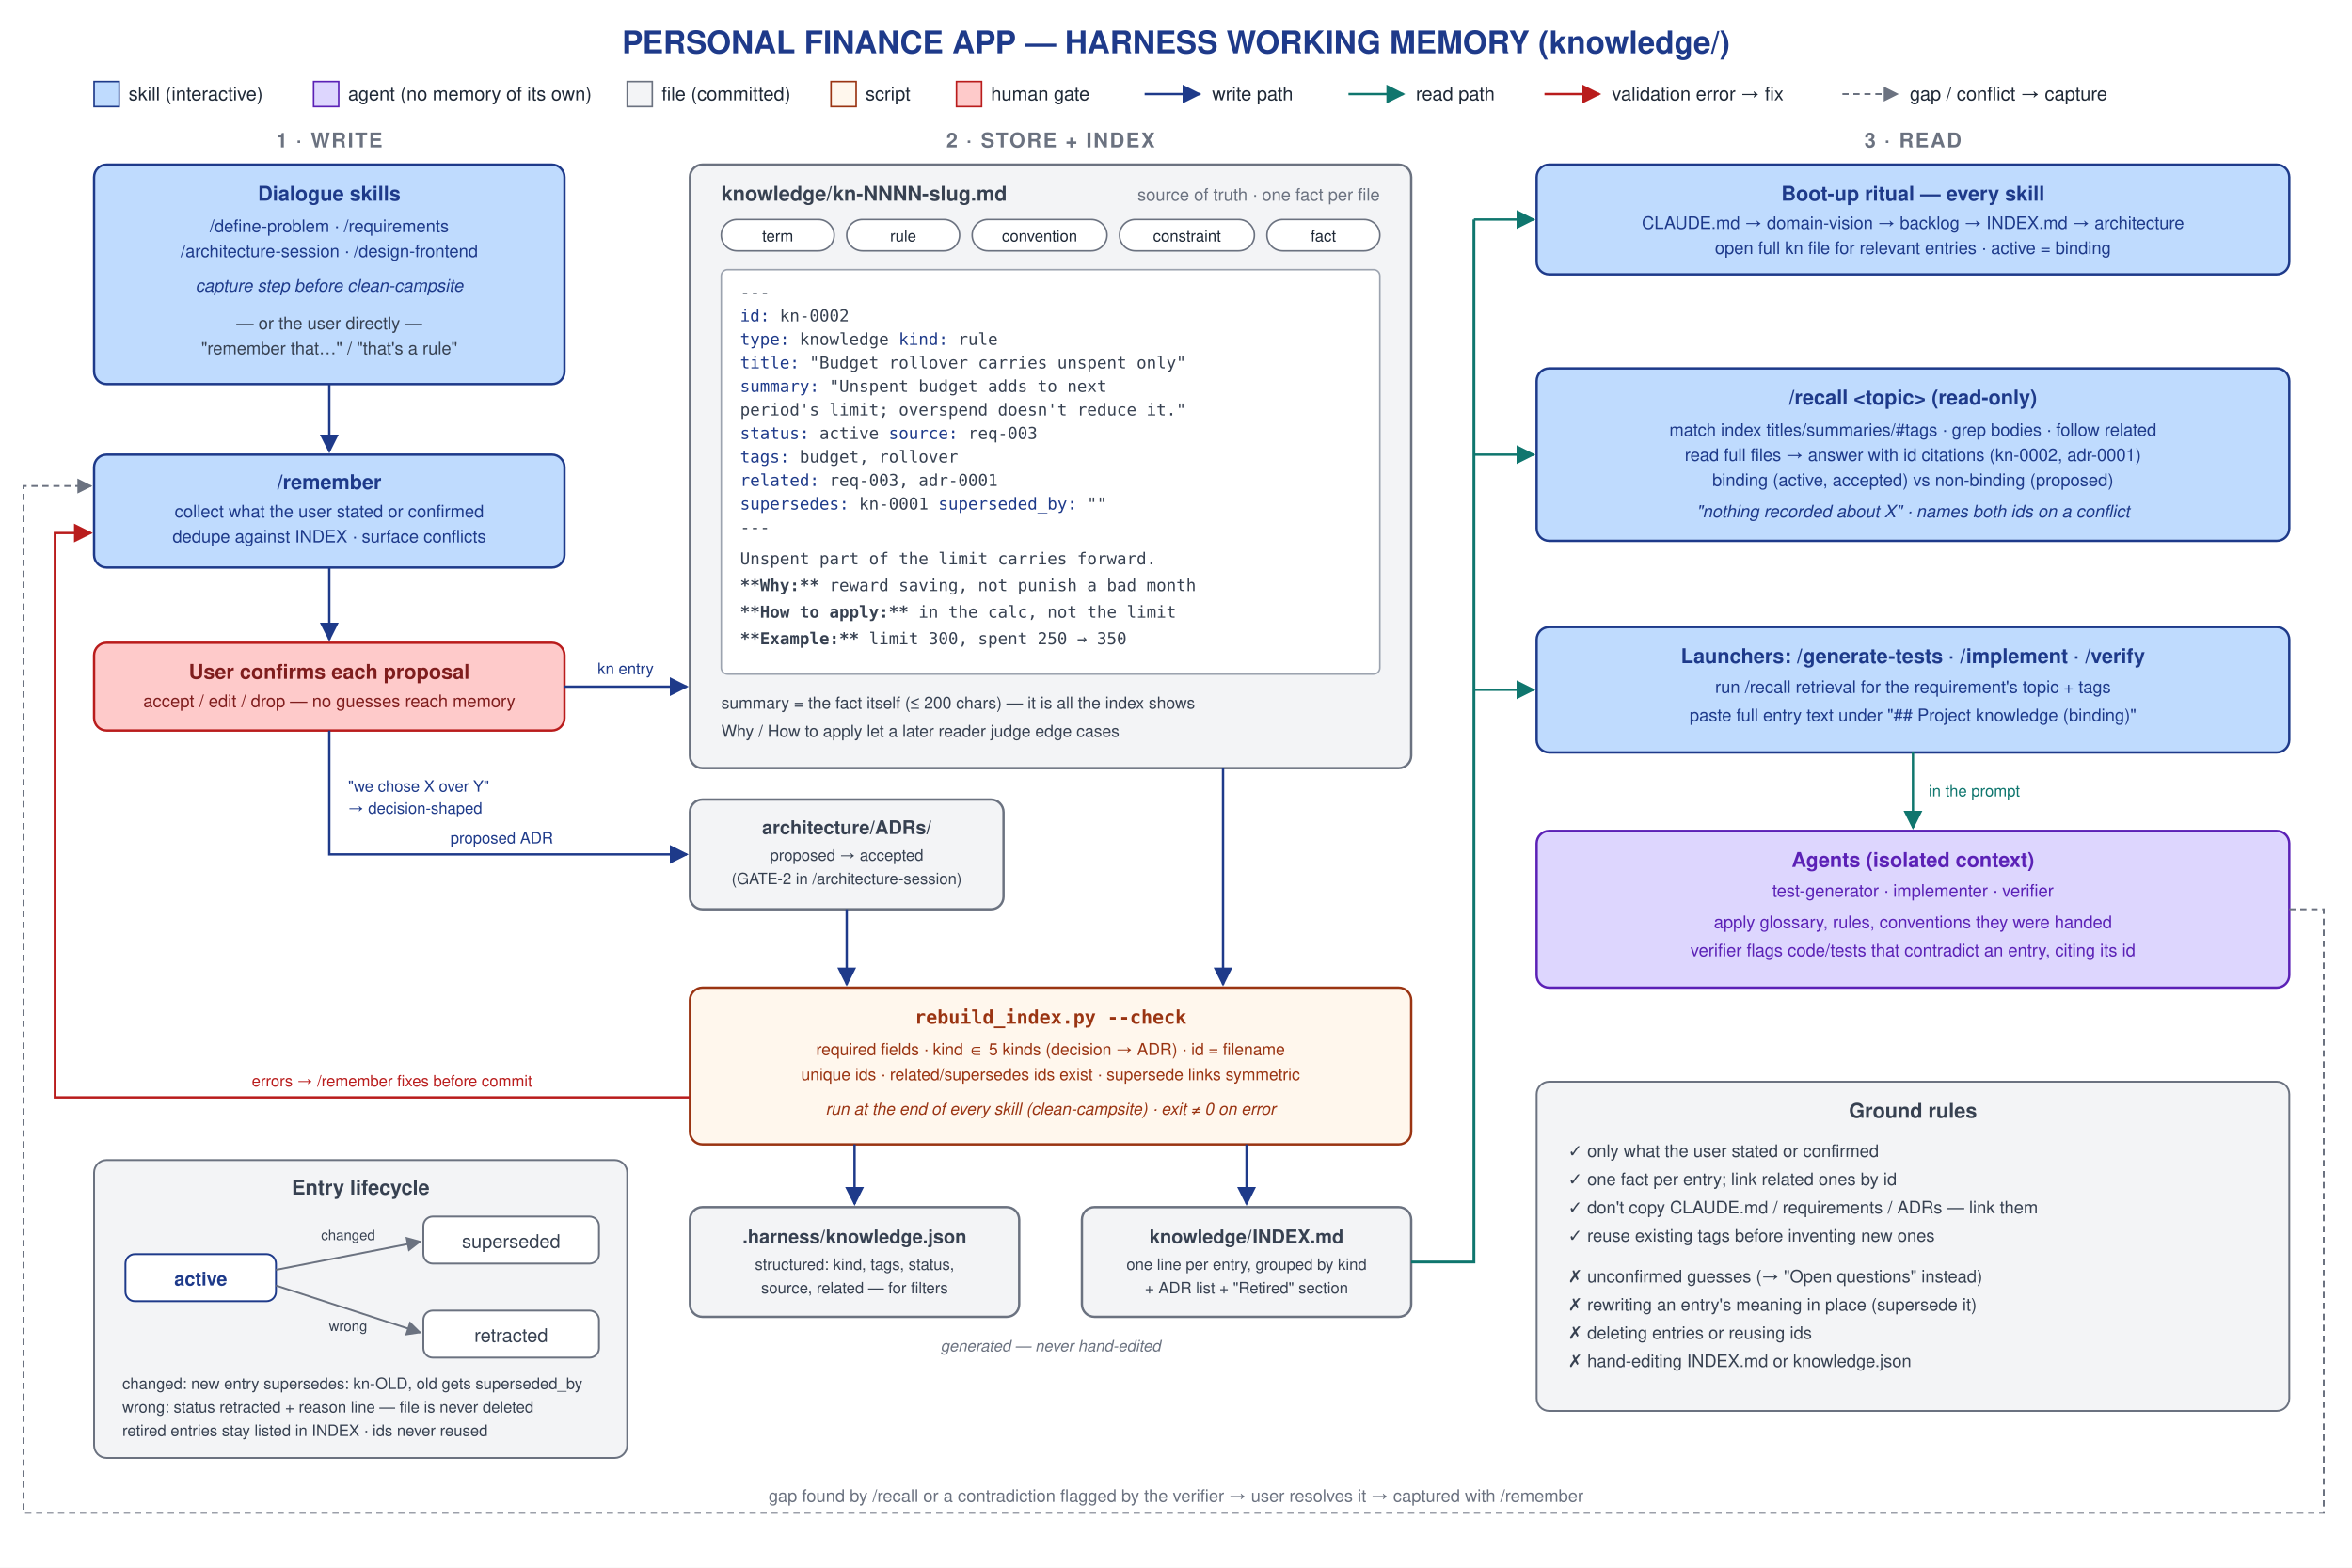
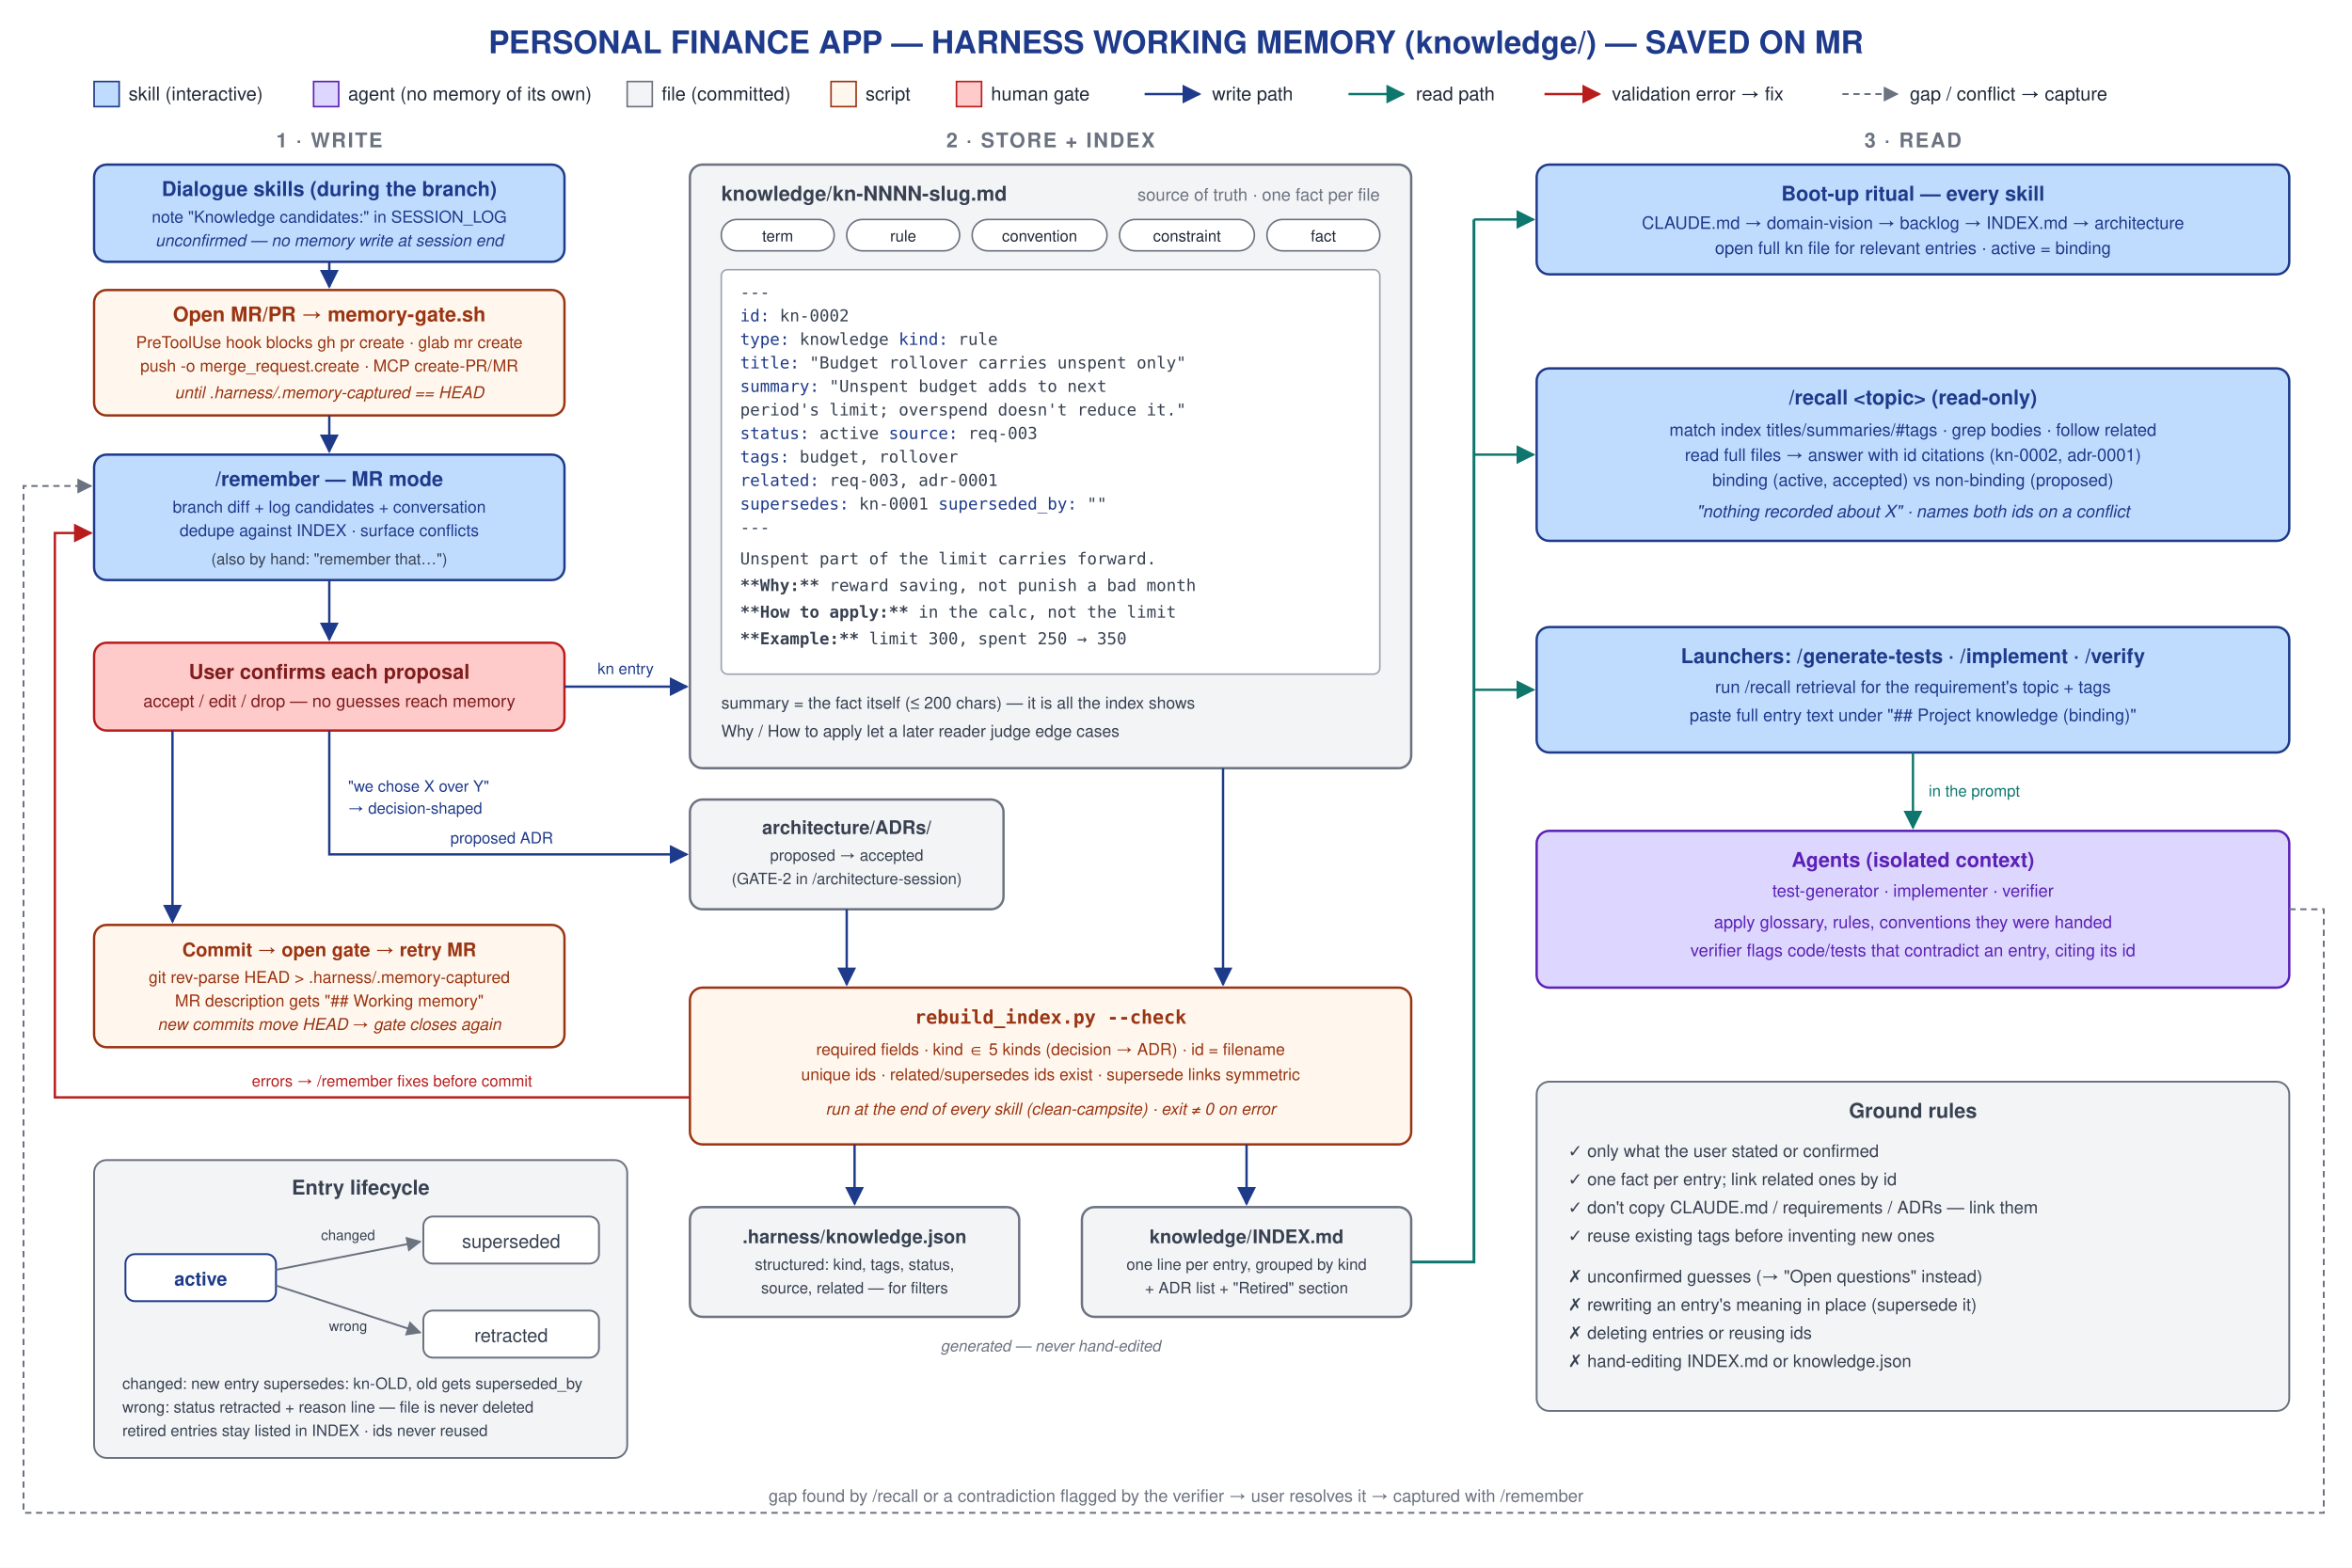
<svg xmlns="http://www.w3.org/2000/svg" viewBox="0 0 1500 1000" font-family="Helvetica, Arial, sans-serif">
  <defs>
    <marker id="arrow" viewBox="0 0 10 10" refX="9" refY="5" markerWidth="8" markerHeight="8" orient="auto-start-reverse">
      <path d="M0,0 L10,5 L0,10 z" fill="#1e3a8a" />
    </marker>
    <marker id="arrowTeal" viewBox="0 0 10 10" refX="9" refY="5" markerWidth="8" markerHeight="8" orient="auto-start-reverse">
      <path d="M0,0 L10,5 L0,10 z" fill="#0f766e" />
    </marker>
    <marker id="arrowRed" viewBox="0 0 10 10" refX="9" refY="5" markerWidth="8" markerHeight="8" orient="auto-start-reverse">
      <path d="M0,0 L10,5 L0,10 z" fill="#b91c1c" />
    </marker>
    <marker id="arrowGray" viewBox="0 0 10 10" refX="9" refY="5" markerWidth="8" markerHeight="8" orient="auto-start-reverse">
      <path d="M0,0 L10,5 L0,10 z" fill="#6b7280" />
    </marker>
  </defs>
  <rect width="1500" height="1000" fill="#ffffff" />
-   <text x="750" y="34" text-anchor="middle" font-size="20" font-weight="bold" fill="#1e3a8a">PERSONAL FINANCE APP — HARNESS WORKING MEMORY (knowledge/)</text>
+   <text x="750" y="34" text-anchor="middle" font-size="20" font-weight="bold" fill="#1e3a8a">PERSONAL FINANCE APP — HARNESS WORKING MEMORY (knowledge/) — SAVED ON MR</text>
  <g font-size="12" fill="#1f2937">
    <rect x="60" y="52" width="16" height="16" fill="#bfdbfe" stroke="#1e3a8a" />
    <text x="82" y="64">skill (interactive)</text>
    <rect x="200" y="52" width="16" height="16" fill="#ddd6fe" stroke="#5b21b6" />
    <text x="222" y="64">agent (no memory of its own)</text>
    <rect x="400" y="52" width="16" height="16" fill="#f3f4f6" stroke="#6b7280" />
    <text x="422" y="64">file (committed)</text>
    <rect x="530" y="52" width="16" height="16" fill="#fff7ed" stroke="#9a3412" />
    <text x="552" y="64">script</text>
    <rect x="610" y="52" width="16" height="16" fill="#fecaca" stroke="#b91c1c" />
    <text x="632" y="64">human gate</text>
    <line x1="730" y1="60" x2="765" y2="60" stroke="#1e3a8a" stroke-width="1.5" marker-end="url(#arrow)" />
    <text x="773" y="64">write path</text>
    <line x1="860" y1="60" x2="895" y2="60" stroke="#0f766e" stroke-width="1.5" marker-end="url(#arrowTeal)" />
    <text x="903" y="64">read path</text>
    <line x1="985" y1="60" x2="1020" y2="60" stroke="#b91c1c" stroke-width="1.5" marker-end="url(#arrowRed)" />
    <text x="1028" y="64">validation error → fix</text>
    <line x1="1175" y1="60" x2="1210" y2="60" stroke="#6b7280" stroke-width="1.2" stroke-dasharray="4,3" marker-end="url(#arrowGray)" />
    <text x="1218" y="64">gap / conflict → capture</text>
  </g>
  <g font-size="13" font-weight="bold" fill="#6b7280" letter-spacing="1">
    <text x="210" y="94" text-anchor="middle">1 · WRITE</text>
    <text x="670" y="94" text-anchor="middle">2 · STORE + INDEX</text>
    <text x="1220" y="94" text-anchor="middle">3 · READ</text>
  </g>
-   <rect x="60" y="105" width="300" height="140" rx="8" fill="#bfdbfe" stroke="#1e3a8a" stroke-width="1.5" />
-   <text x="210" y="128" text-anchor="middle" font-size="13" font-weight="bold" fill="#1e3a8a">Dialogue skills</text>
-   <g font-size="11" fill="#1e3a8a" text-anchor="middle">
-     <text x="210" y="148">/define-problem · /requirements</text>
-     <text x="210" y="164">/architecture-session · /design-frontend</text>
-     <text x="210" y="186" font-style="italic">capture step before clean-campsite</text>
-     <text x="210" y="210" fill="#374151">— or the user directly —</text>
-     <text x="210" y="226" fill="#374151">"remember that…" / "that's a rule"</text>
-   </g>
-   <line x1="210" y1="245" x2="210" y2="288" stroke="#1e3a8a" stroke-width="1.5" marker-end="url(#arrow)" />
-   <rect x="60" y="290" width="300" height="72" rx="8" fill="#bfdbfe" stroke="#1e3a8a" stroke-width="1.5" />
-   <text x="210" y="312" text-anchor="middle" font-size="13" font-weight="bold" fill="#1e3a8a">/remember</text>
-   <text x="210" y="330" text-anchor="middle" font-size="11" fill="#1e3a8a">collect what the user stated or confirmed</text>
-   <text x="210" y="346" text-anchor="middle" font-size="11" fill="#1e3a8a">dedupe against INDEX · surface conflicts</text>
-   <line x1="210" y1="362" x2="210" y2="408" stroke="#1e3a8a" stroke-width="1.5" marker-end="url(#arrow)" />
+   <rect x="60" y="105" width="300" height="62" rx="8" fill="#bfdbfe" stroke="#1e3a8a" stroke-width="1.5" />
+   <text x="210" y="125" text-anchor="middle" font-size="13" font-weight="bold" fill="#1e3a8a">Dialogue skills (during the branch)</text>
+   <text x="210" y="142" text-anchor="middle" font-size="10.5" fill="#1e3a8a">note "Knowledge candidates:" in SESSION_LOG</text>
+   <text x="210" y="157" text-anchor="middle" font-size="10.5" font-style="italic" fill="#1e3a8a">unconfirmed — no memory write at session end</text>
+   <line x1="210" y1="167" x2="210" y2="183" stroke="#1e3a8a" stroke-width="1.5" marker-end="url(#arrow)" />
+   <rect x="60" y="185" width="300" height="80" rx="8" fill="#fff7ed" stroke="#9a3412" stroke-width="1.5" />
+   <text x="210" y="205" text-anchor="middle" font-size="13" font-weight="bold" fill="#9a3412">Open MR/PR → memory-gate.sh</text>
+   <g font-size="10.5" fill="#9a3412" text-anchor="middle">
+     <text x="210" y="222">PreToolUse hook blocks gh pr create · glab mr create</text>
+     <text x="210" y="237">push -o merge_request.create · MCP create-PR/MR</text>
+     <text x="210" y="254" font-style="italic">until .harness/.memory-captured == HEAD</text>
+   </g>
+   <line x1="210" y1="265" x2="210" y2="288" stroke="#1e3a8a" stroke-width="1.5" marker-end="url(#arrow)" />
+   <rect x="60" y="290" width="300" height="80" rx="8" fill="#bfdbfe" stroke="#1e3a8a" stroke-width="1.5" />
+   <text x="210" y="310" text-anchor="middle" font-size="13" font-weight="bold" fill="#1e3a8a">/remember — MR mode</text>
+   <text x="210" y="327" text-anchor="middle" font-size="10.5" fill="#1e3a8a">branch diff + log candidates + conversation</text>
+   <text x="210" y="342" text-anchor="middle" font-size="10.5" fill="#1e3a8a">dedupe against INDEX · surface conflicts</text>
+   <text x="210" y="360" text-anchor="middle" font-size="10" fill="#374151">(also by hand: "remember that…")</text>
+   <line x1="210" y1="370" x2="210" y2="408" stroke="#1e3a8a" stroke-width="1.5" marker-end="url(#arrow)" />
  <rect x="60" y="410" width="300" height="56" rx="8" fill="#fecaca" stroke="#b91c1c" stroke-width="1.5" />
  <text x="210" y="433" text-anchor="middle" font-size="13" font-weight="bold" fill="#7f1d1d">User confirms each proposal</text>
  <text x="210" y="451" text-anchor="middle" font-size="11" fill="#7f1d1d">accept / edit / drop — no guesses reach memory</text>
  <line x1="360" y1="438" x2="438" y2="438" stroke="#1e3a8a" stroke-width="1.5" marker-end="url(#arrow)" />
  <text x="399" y="430" text-anchor="middle" font-size="10" fill="#1e3a8a">kn entry</text>
  <path d="M210,466 L210,545 L438,545" fill="none" stroke="#1e3a8a" stroke-width="1.5" marker-end="url(#arrow)" />
  <text x="222" y="505" font-size="10" fill="#1e3a8a">"we chose X over Y"</text>
  <text x="222" y="519" font-size="10" fill="#1e3a8a">→ decision-shaped</text>
  <text x="320" y="538" text-anchor="middle" font-size="10" fill="#1e3a8a">proposed ADR</text>
+   <line x1="110" y1="466" x2="110" y2="588" stroke="#1e3a8a" stroke-width="1.5" marker-end="url(#arrow)" />
+   <rect x="60" y="590" width="300" height="78" rx="8" fill="#fff7ed" stroke="#9a3412" stroke-width="1.5" />
+   <text x="210" y="610" text-anchor="middle" font-size="12" font-weight="bold" fill="#9a3412">Commit → open gate → retry MR</text>
+   <g font-size="10.5" fill="#9a3412" text-anchor="middle">
+     <text x="210" y="627">git rev-parse HEAD &gt; .harness/.memory-captured</text>
+     <text x="210" y="642">MR description gets "## Working memory"</text>
+     <text x="210" y="657" font-style="italic">new commits move HEAD → gate closes again</text>
+   </g>
  <rect x="60" y="740" width="340" height="190" rx="8" fill="#f3f4f6" stroke="#6b7280" stroke-width="1.2" />
  <text x="230" y="762" text-anchor="middle" font-size="13" font-weight="bold" fill="#374151">Entry lifecycle</text>
  <rect x="80" y="800" width="96" height="30" rx="6" fill="#ffffff" stroke="#1e3a8a" stroke-width="1.2" />
  <text x="128" y="820" text-anchor="middle" font-size="12" font-weight="bold" fill="#1e3a8a">active</text>
  <rect x="270" y="776" width="112" height="30" rx="6" fill="#ffffff" stroke="#6b7280" stroke-width="1.2" />
  <text x="326" y="796" text-anchor="middle" font-size="12" fill="#374151">superseded</text>
  <rect x="270" y="836" width="112" height="30" rx="6" fill="#ffffff" stroke="#6b7280" stroke-width="1.2" />
  <text x="326" y="856" text-anchor="middle" font-size="12" fill="#374151">retracted</text>
  <line x1="176" y1="810" x2="268" y2="792" stroke="#6b7280" stroke-width="1.2" marker-end="url(#arrowGray)" />
  <line x1="176" y1="820" x2="268" y2="850" stroke="#6b7280" stroke-width="1.2" marker-end="url(#arrowGray)" />
  <text x="222" y="791" text-anchor="middle" font-size="9" fill="#374151">changed</text>
  <text x="222" y="849" text-anchor="middle" font-size="9" fill="#374151">wrong</text>
  <g font-size="10" fill="#374151">
    <text x="78" y="886">changed: new entry supersedes: kn-OLD, old gets superseded_by</text>
    <text x="78" y="901">wrong: status retracted + reason line — file is never deleted</text>
    <text x="78" y="916">retired entries stay listed in INDEX · ids never reused</text>
  </g>
  <rect x="440" y="105" width="460" height="385" rx="8" fill="#f3f4f6" stroke="#6b7280" stroke-width="1.5" />
  <text x="460" y="128" font-size="13" font-weight="bold" fill="#374151">knowledge/kn-NNNN-slug.md</text>
  <text x="880" y="128" text-anchor="end" font-size="11" fill="#6b7280">source of truth · one fact per file</text>
  <g font-size="10" text-anchor="middle" fill="#1f2937">
    <rect x="460" y="140" width="72" height="20" rx="10" fill="#ffffff" stroke="#6b7280" />
    <text x="496" y="154">term</text>
    <rect x="540" y="140" width="72" height="20" rx="10" fill="#ffffff" stroke="#6b7280" />
    <text x="576" y="154">rule</text>
    <rect x="620" y="140" width="86" height="20" rx="10" fill="#ffffff" stroke="#6b7280" />
    <text x="663" y="154">convention</text>
    <rect x="714" y="140" width="86" height="20" rx="10" fill="#ffffff" stroke="#6b7280" />
    <text x="757" y="154">constraint</text>
    <rect x="808" y="140" width="72" height="20" rx="10" fill="#ffffff" stroke="#6b7280" />
    <text x="844" y="154">fact</text>
  </g>
  <rect x="460" y="172" width="420" height="258" rx="4" fill="#ffffff" stroke="#9ca3af" />
  <g font-family="Menlo, Consolas, monospace" font-size="10.5" fill="#374151">
    <text x="472" y="190">---</text>
    <text x="472" y="205">
      <tspan fill="#1e3a8a">id:</tspan> kn-0002</text>
    <text x="472" y="220">
      <tspan fill="#1e3a8a">type:</tspan> knowledge   <tspan fill="#1e3a8a">kind:</tspan> rule</text>
    <text x="472" y="235">
      <tspan fill="#1e3a8a">title:</tspan> "Budget rollover carries unspent only"</text>
    <text x="472" y="250">
      <tspan fill="#1e3a8a">summary:</tspan> "Unspent budget adds to next</text>
    <text x="472" y="265">  period's limit; overspend doesn't reduce it."</text>
    <text x="472" y="280">
      <tspan fill="#1e3a8a">status:</tspan> active   <tspan fill="#1e3a8a">source:</tspan> req-003</text>
    <text x="472" y="295">
      <tspan fill="#1e3a8a">tags:</tspan> budget, rollover</text>
    <text x="472" y="310">
      <tspan fill="#1e3a8a">related:</tspan> req-003, adr-0001</text>
    <text x="472" y="325">
      <tspan fill="#1e3a8a">supersedes:</tspan> kn-0001   <tspan fill="#1e3a8a">superseded_by:</tspan> ""</text>
    <text x="472" y="340">---</text>
    <text x="472" y="360">Unspent part of the limit carries forward.</text>
    <text x="472" y="377">
      <tspan font-weight="bold">**Why:**</tspan> reward saving, not punish a bad month</text>
    <text x="472" y="394">
      <tspan font-weight="bold">**How to apply:**</tspan> in the calc, not the limit</text>
    <text x="472" y="411">
      <tspan font-weight="bold">**Example:**</tspan> limit 300, spent 250 → 350</text>
  </g>
  <g font-size="10.5" fill="#374151">
    <text x="460" y="452">summary = the fact itself (≤ 200 chars) — it is all the index shows</text>
    <text x="460" y="470">Why / How to apply let a later reader judge edge cases</text>
  </g>
  <rect x="440" y="510" width="200" height="70" rx="8" fill="#f3f4f6" stroke="#6b7280" stroke-width="1.5" />
  <text x="540" y="532" text-anchor="middle" font-size="12" font-weight="bold" fill="#374151">architecture/ADRs/</text>
  <text x="540" y="549" text-anchor="middle" font-size="10" fill="#374151">proposed → accepted</text>
  <text x="540" y="564" text-anchor="middle" font-size="10" fill="#374151">(GATE-2 in /architecture-session)</text>
  <line x1="540" y1="580" x2="540" y2="628" stroke="#1e3a8a" stroke-width="1.5" marker-end="url(#arrow)" />
  <line x1="780" y1="490" x2="780" y2="628" stroke="#1e3a8a" stroke-width="1.5" marker-end="url(#arrow)" />
  <rect x="440" y="630" width="460" height="100" rx="8" fill="#fff7ed" stroke="#9a3412" stroke-width="1.5" />
  <text x="670" y="653" text-anchor="middle" font-family="Menlo, Consolas, monospace" font-size="12" font-weight="bold" fill="#9a3412">rebuild_index.py --check</text>
  <g font-size="10.5" fill="#9a3412" text-anchor="middle">
    <text x="670" y="673">required fields · kind ∈ 5 kinds (decision → ADR) · id = filename</text>
    <text x="670" y="689">unique ids · related/supersedes ids exist · supersede links symmetric</text>
    <text x="670" y="711" font-style="italic">run at the end of every skill (clean-campsite) · exit ≠ 0 on error</text>
  </g>
  <path d="M440,700 L35,700 L35,340 L58,340" fill="none" stroke="#b91c1c" stroke-width="1.5" marker-end="url(#arrowRed)" />
  <text x="250" y="693" text-anchor="middle" font-size="10" fill="#b91c1c">errors → /remember fixes before commit</text>
  <line x1="545" y1="730" x2="545" y2="768" stroke="#1e3a8a" stroke-width="1.5" marker-end="url(#arrow)" />
  <line x1="795" y1="730" x2="795" y2="768" stroke="#1e3a8a" stroke-width="1.5" marker-end="url(#arrow)" />
  <rect x="440" y="770" width="210" height="70" rx="8" fill="#f3f4f6" stroke="#6b7280" stroke-width="1.5" />
  <text x="545" y="793" text-anchor="middle" font-size="12" font-weight="bold" fill="#374151">.harness/knowledge.json</text>
  <text x="545" y="810" text-anchor="middle" font-size="10" fill="#374151">structured: kind, tags, status,</text>
  <text x="545" y="825" text-anchor="middle" font-size="10" fill="#374151">source, related — for filters</text>
  <rect x="690" y="770" width="210" height="70" rx="8" fill="#f3f4f6" stroke="#6b7280" stroke-width="1.5" />
  <text x="795" y="793" text-anchor="middle" font-size="12" font-weight="bold" fill="#374151">knowledge/INDEX.md</text>
  <text x="795" y="810" text-anchor="middle" font-size="10" fill="#374151">one line per entry, grouped by kind</text>
  <text x="795" y="825" text-anchor="middle" font-size="10" fill="#374151">+ ADR list + "Retired" section</text>
  <text x="670" y="862" text-anchor="middle" font-size="10" fill="#6b7280" font-style="italic">generated — never hand-edited</text>
  <path d="M900,805 L940,805 L940,140" fill="none" stroke="#0f766e" stroke-width="1.8" />
  <line x1="940" y1="140" x2="978" y2="140" stroke="#0f766e" stroke-width="1.5" marker-end="url(#arrowTeal)" />
  <line x1="940" y1="290" x2="978" y2="290" stroke="#0f766e" stroke-width="1.5" marker-end="url(#arrowTeal)" />
  <line x1="940" y1="440" x2="978" y2="440" stroke="#0f766e" stroke-width="1.5" marker-end="url(#arrowTeal)" />
  <rect x="980" y="105" width="480" height="70" rx="8" fill="#bfdbfe" stroke="#1e3a8a" stroke-width="1.5" />
  <text x="1220" y="128" text-anchor="middle" font-size="13" font-weight="bold" fill="#1e3a8a">Boot-up ritual — every skill</text>
  <text x="1220" y="146" text-anchor="middle" font-size="11" fill="#1e3a8a">CLAUDE.md → domain-vision → backlog → INDEX.md → architecture</text>
  <text x="1220" y="162" text-anchor="middle" font-size="11" fill="#1e3a8a">open full kn file for relevant entries · active = binding</text>
  <rect x="980" y="235" width="480" height="110" rx="8" fill="#bfdbfe" stroke="#1e3a8a" stroke-width="1.5" />
  <text x="1220" y="258" text-anchor="middle" font-size="13" font-weight="bold" fill="#1e3a8a">/recall &lt;topic&gt;  (read-only)</text>
  <g font-size="11" fill="#1e3a8a" text-anchor="middle">
    <text x="1220" y="278">match index titles/summaries/#tags · grep bodies · follow related</text>
    <text x="1220" y="294">read full files → answer with id citations (kn-0002, adr-0001)</text>
    <text x="1220" y="310">binding (active, accepted) vs non-binding (proposed)</text>
    <text x="1220" y="330" font-style="italic">"nothing recorded about X" · names both ids on a conflict</text>
  </g>
  <rect x="980" y="400" width="480" height="80" rx="8" fill="#bfdbfe" stroke="#1e3a8a" stroke-width="1.5" />
  <text x="1220" y="423" text-anchor="middle" font-size="13" font-weight="bold" fill="#1e3a8a">Launchers: /generate-tests · /implement · /verify</text>
  <text x="1220" y="442" text-anchor="middle" font-size="11" fill="#1e3a8a">run /recall retrieval for the requirement's topic + tags</text>
  <text x="1220" y="460" text-anchor="middle" font-size="11" fill="#1e3a8a">paste full entry text under "## Project knowledge (binding)"</text>
  <line x1="1220" y1="480" x2="1220" y2="528" stroke="#0f766e" stroke-width="1.5" marker-end="url(#arrowTeal)" />
  <text x="1230" y="508" font-size="10" fill="#0f766e">in the prompt</text>
  <rect x="980" y="530" width="480" height="100" rx="8" fill="#ddd6fe" stroke="#5b21b6" stroke-width="1.5" />
  <text x="1220" y="553" text-anchor="middle" font-size="13" font-weight="bold" fill="#5b21b6">Agents (isolated context)</text>
  <text x="1220" y="572" text-anchor="middle" font-size="11" fill="#5b21b6">test-generator · implementer · verifier</text>
  <text x="1220" y="592" text-anchor="middle" font-size="11" fill="#5b21b6">apply glossary, rules, conventions they were handed</text>
  <text x="1220" y="610" text-anchor="middle" font-size="11" fill="#5b21b6">verifier flags code/tests that contradict an entry, citing its id</text>
  <rect x="980" y="690" width="480" height="210" rx="8" fill="#f3f4f6" stroke="#6b7280" stroke-width="1.2" />
  <text x="1220" y="713" text-anchor="middle" font-size="13" font-weight="bold" fill="#374151">Ground rules</text>
  <g font-size="11" fill="#374151">
    <text x="1000" y="738">✓ only what the user stated or confirmed</text>
    <text x="1000" y="756">✓ one fact per entry; link related ones by id</text>
    <text x="1000" y="774">✓ don't copy CLAUDE.md / requirements / ADRs — link them</text>
    <text x="1000" y="792">✓ reuse existing tags before inventing new ones</text>
    <text x="1000" y="818">✗ unconfirmed guesses (→ "Open questions" instead)</text>
    <text x="1000" y="836">✗ rewriting an entry's meaning in place (supersede it)</text>
    <text x="1000" y="854">✗ deleting entries or reusing ids</text>
    <text x="1000" y="872">✗ hand-editing INDEX.md or knowledge.json</text>
  </g>
  <path d="M1460,580 L1482,580 L1482,965 L15,965 L15,310 L58,310" fill="none" stroke="#6b7280" stroke-width="1.2" stroke-dasharray="4,3" marker-end="url(#arrowGray)" />
  <text x="750" y="958" text-anchor="middle" font-size="11" fill="#6b7280">gap found by /recall or a contradiction flagged by the verifier → user resolves it → captured with /remember</text>
</svg>
